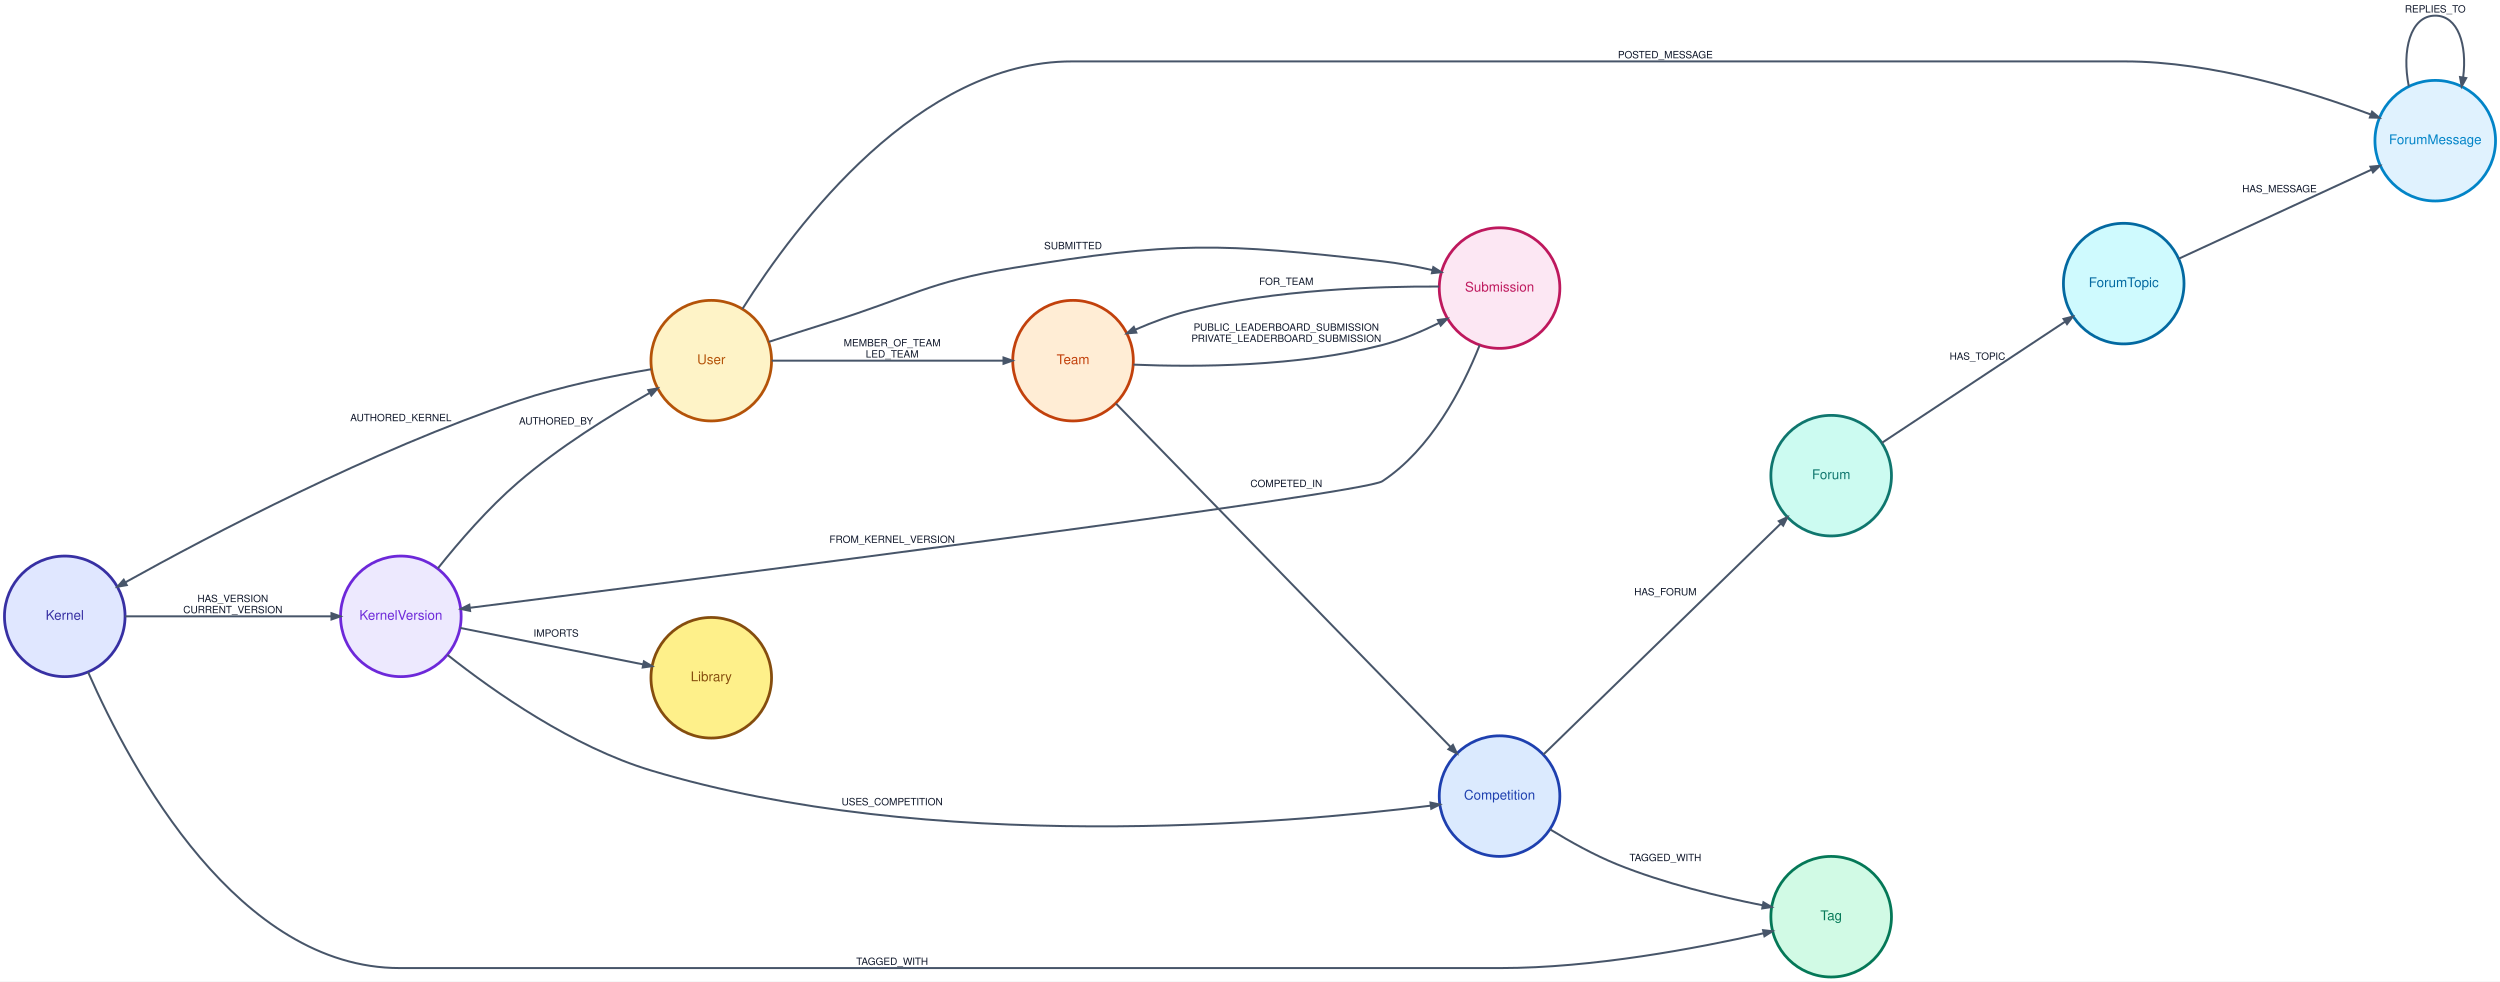
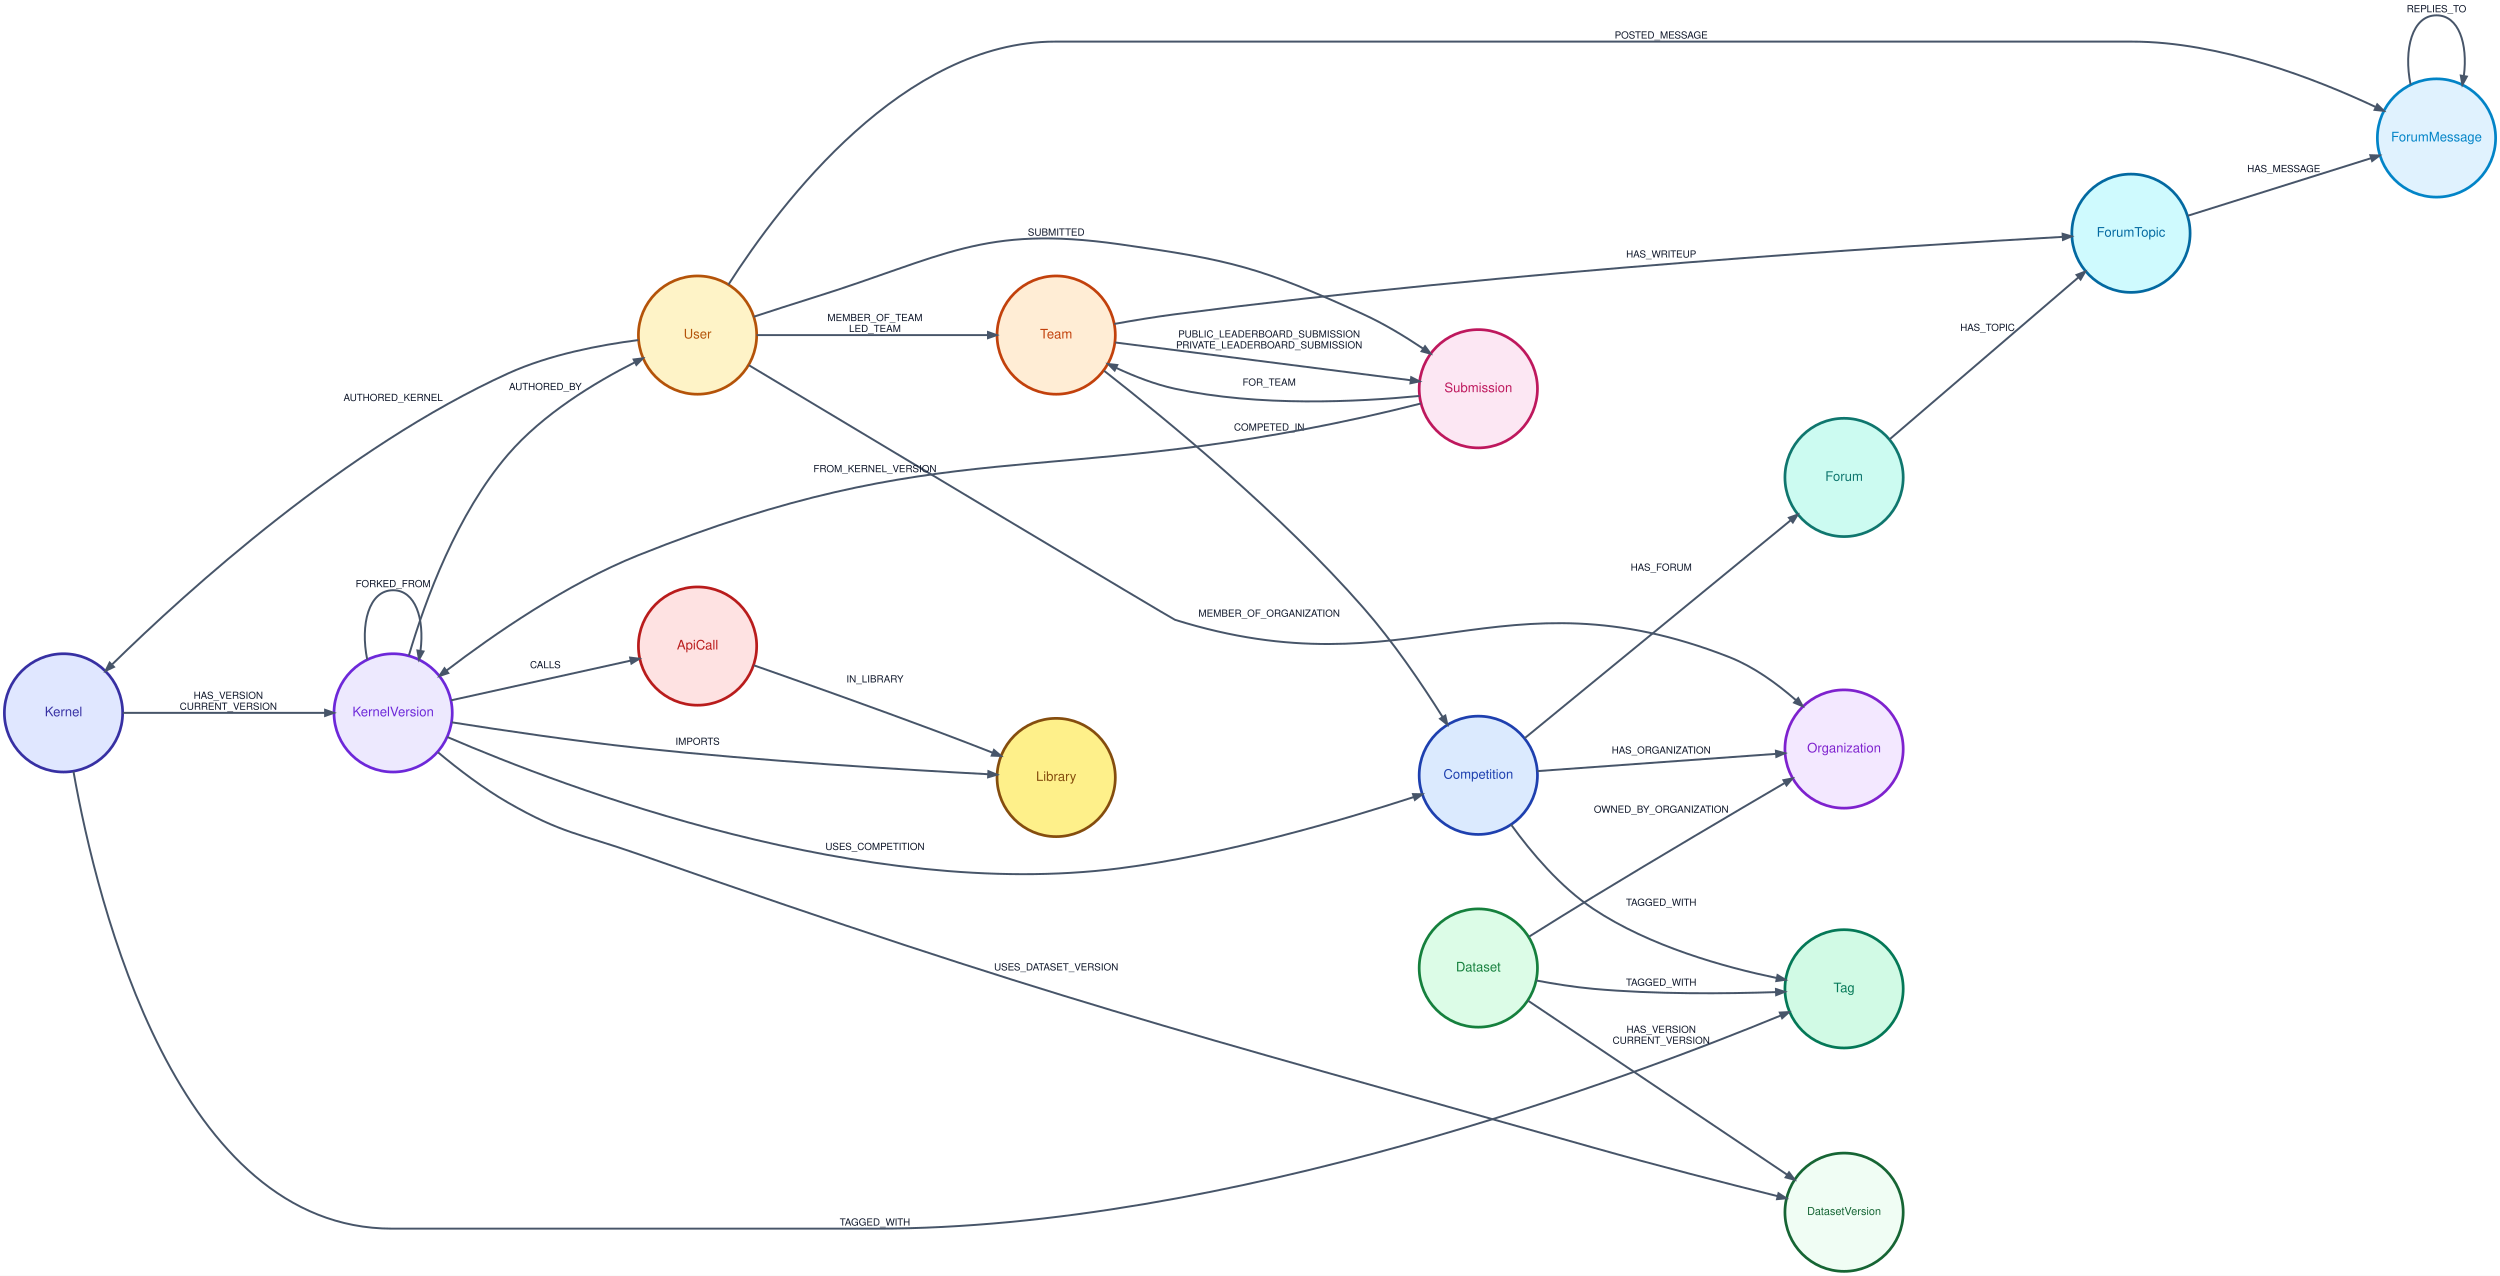
- <svg xmlns="http://www.w3.org/2000/svg" width="2239pt" height="879pt" viewBox="0.00 0.00 2239.00 879.00">
-   <g id="graph0" class="graph" transform="scale(1 1) rotate(0) translate(4 875)">
-     <polygon fill="white" stroke="transparent" points="-4,4 -4,-875 2235,-875 2235,4 -4,4" />
+ <svg xmlns="http://www.w3.org/2000/svg" width="2283pt" height="1165pt" viewBox="0.00 0.00 2283.00 1165.00">
+   <g id="graph0" class="graph" transform="scale(1 1) rotate(0) translate(4 1161)">
+     <polygon fill="white" stroke="transparent" points="-4,4 -4,-1161 2279,-1161 2279,4 -4,4" />
    <g id="node1" class="node">
-       <ellipse fill="#dbeafe" stroke="#1e40af" stroke-width="2.5" cx="1339" cy="-162" rx="54" ry="54" />
-       <text text-anchor="middle" x="1339" y="-158.9" font-family="Helvetica,Arial,sans-serif" font-size="12.00" fill="#1e40af">Competition</text>
+       <ellipse fill="#dbeafe" stroke="#1e40af" stroke-width="2.5" cx="1346" cy="-453" rx="54" ry="54" />
+       <text text-anchor="middle" x="1346" y="-449.9" font-family="Helvetica,Arial,sans-serif" font-size="12.00" fill="#1e40af">Competition</text>
+     </g>
+     <g id="node11" class="node">
+       <ellipse fill="#d1fae5" stroke="#047857" stroke-width="2.5" cx="1680" cy="-258" rx="54" ry="54" />
+       <text text-anchor="middle" x="1680" y="-254.9" font-family="Helvetica,Arial,sans-serif" font-size="12.00" fill="#047857">Tag</text>
+     </g>
+     <g id="edge25" class="edge">
+       <path fill="none" stroke="#475569" stroke-width="1.8" d="M1375.89,-408C1394.53,-382.2 1420.88,-351.05 1451,-331 1502.12,-296.96 1570.2,-277.9 1618.62,-267.86" />
+       <polygon fill="#475569" stroke="#475569" stroke-width="1.8" points="1619.23,-270.59 1626.52,-266.27 1618.12,-265.1 1619.23,-270.59" />
+       <text text-anchor="middle" x="1513" y="-333.8" font-family="Helvetica,Arial,sans-serif" font-size="9.00" fill="#0f172a">TAGGED_WITH</text>
+     </g>
+     <g id="node12" class="node">
+       <ellipse fill="#ccfbf1" stroke="#0f766e" stroke-width="2.5" cx="1680" cy="-725" rx="54" ry="54" />
+       <text text-anchor="middle" x="1680" y="-721.9" font-family="Helvetica,Arial,sans-serif" font-size="12.00" fill="#0f766e">Forum</text>
+     </g>
+     <g id="edge19" class="edge">
+       <path fill="none" stroke="#475569" stroke-width="1.8" d="M1388.38,-486.9C1450.05,-537.43 1565.82,-632.27 1631.08,-685.74" />
+       <polygon fill="#475569" stroke="#475569" stroke-width="1.8" points="1629.66,-688.2 1637.62,-691.1 1633.21,-683.87 1629.66,-688.2" />
+       <text text-anchor="middle" x="1513" y="-639.8" font-family="Helvetica,Arial,sans-serif" font-size="9.00" fill="#0f172a">HAS_FORUM</text>
+     </g>
+     <g id="node15" class="node">
+       <ellipse fill="#f3e8ff" stroke="#7e22ce" stroke-width="2.5" cx="1680" cy="-477" rx="54" ry="54" />
+       <text text-anchor="middle" x="1680" y="-473.9" font-family="Helvetica,Arial,sans-serif" font-size="12.00" fill="#7e22ce">Organization</text>
+     </g>
+     <g id="edge27" class="edge">
+       <path fill="none" stroke="#475569" stroke-width="1.8" d="M1399.97,-456.83C1459.28,-461.12 1555.24,-468.05 1617.73,-472.57" />
+       <polygon fill="#475569" stroke="#475569" stroke-width="1.8" points="1617.76,-475.38 1625.94,-473.16 1618.16,-469.79 1617.76,-475.38" />
+       <text text-anchor="middle" x="1513" y="-472.8" font-family="Helvetica,Arial,sans-serif" font-size="9.00" fill="#0f172a">HAS_ORGANIZATION</text>
+     </g>
+     <g id="node2" class="node">
+       <ellipse fill="#ffedd5" stroke="#c2410c" stroke-width="2.5" cx="960.5" cy="-855" rx="54" ry="54" />
+       <text text-anchor="middle" x="960.5" y="-851.9" font-family="Helvetica,Arial,sans-serif" font-size="12.00" fill="#c2410c">Team</text>
+     </g>
+     <g id="edge1" class="edge">
+       <path fill="none" stroke="#475569" stroke-width="1.8" d="M1004.23,-822.44C1061.75,-777.43 1165.58,-691.99 1241,-606 1268.17,-575.02 1294.23,-536.67 1313.47,-506.11" />
+       <polygon fill="#475569" stroke="#475569" stroke-width="1.8" points="1315.85,-507.58 1317.71,-499.31 1311.1,-504.62 1315.85,-507.58" />
+       <text text-anchor="middle" x="1155" y="-767.8" font-family="Helvetica,Arial,sans-serif" font-size="9.00" fill="#0f172a">COMPETED_IN</text>
+     </g>
+     <g id="node4" class="node">
+       <ellipse fill="#fce7f3" stroke="#be185d" stroke-width="2.5" cx="1346" cy="-806" rx="54" ry="54" />
+       <text text-anchor="middle" x="1346" y="-802.9" font-family="Helvetica,Arial,sans-serif" font-size="12.00" fill="#be185d">Submission</text>
+     </g>
+     <g id="edge7" class="edge">
+       <path fill="none" stroke="#475569" stroke-width="1.8" d="M1014.42,-848.24C1084.96,-839.23 1209.51,-823.31 1283.94,-813.8" />
+       <polygon fill="#475569" stroke="#475569" stroke-width="1.8" points="1284.73,-816.52 1292.31,-812.73 1284.02,-810.97 1284.73,-816.52" />
+       <text text-anchor="middle" x="1155" y="-852.8" font-family="Helvetica,Arial,sans-serif" font-size="9.00" fill="#0f172a">PUBLIC_LEADERBOARD_SUBMISSION</text>
+       <text text-anchor="middle" x="1155" y="-842.8" font-family="Helvetica,Arial,sans-serif" font-size="9.00" fill="#0f172a">PRIVATE_LEADERBOARD_SUBMISSION</text>
+     </g>
+     <g id="node13" class="node">
+       <ellipse fill="#cffafe" stroke="#0369a1" stroke-width="2.5" cx="1942" cy="-948" rx="54" ry="54" />
+       <text text-anchor="middle" x="1942" y="-944.9" font-family="Helvetica,Arial,sans-serif" font-size="12.00" fill="#0369a1">ForumTopic</text>
+     </g>
+     <g id="edge3" class="edge">
+       <path fill="none" stroke="#475569" stroke-width="1.8" d="M1013.57,-865.18C1031.13,-868.35 1050.86,-871.63 1069,-874 1371.81,-913.53 1736.66,-936.6 1879.47,-944.69" />
+       <polygon fill="#475569" stroke="#475569" stroke-width="1.8" points="1879.59,-947.5 1887.74,-945.16 1879.91,-941.91 1879.59,-947.5" />
+       <text text-anchor="middle" x="1513" y="-925.8" font-family="Helvetica,Arial,sans-serif" font-size="9.00" fill="#0f172a">HAS_WRITEUP</text>
+     </g>
+     <g id="node3" class="node">
+       <ellipse fill="#fef3c7" stroke="#b45309" stroke-width="2.5" cx="633" cy="-855" rx="54" ry="54" />
+       <text text-anchor="middle" x="633" y="-851.9" font-family="Helvetica,Arial,sans-serif" font-size="12.00" fill="#b45309">User</text>
+     </g>
+     <g id="edge2" class="edge">
+       <path fill="none" stroke="#475569" stroke-width="1.8" d="M687.02,-855C744.86,-855 837.32,-855 898.22,-855" />
+       <polygon fill="#475569" stroke="#475569" stroke-width="1.8" points="898.23,-857.8 906.23,-855 898.23,-852.2 898.23,-857.8" />
+       <text text-anchor="middle" x="795" y="-867.8" font-family="Helvetica,Arial,sans-serif" font-size="9.00" fill="#0f172a">MEMBER_OF_TEAM</text>
+       <text text-anchor="middle" x="795" y="-857.8" font-family="Helvetica,Arial,sans-serif" font-size="9.00" fill="#0f172a">LED_TEAM</text>
+     </g>
+     <g id="edge5" class="edge">
+       <path fill="none" stroke="#475569" stroke-width="1.8" d="M684.43,-871.79C701.42,-877.37 720.5,-883.54 738,-889 858.61,-926.61 892.9,-955.6 1018,-938 1120.11,-923.64 1147.24,-916.92 1241,-874 1259.62,-865.48 1278.74,-853.92 1295.41,-842.76" />
+       <polygon fill="#475569" stroke="#475569" stroke-width="1.8" points="1297.36,-844.82 1302.4,-838.01 1294.21,-840.19 1297.36,-844.82" />
+       <text text-anchor="middle" x="960.5" y="-945.8" font-family="Helvetica,Arial,sans-serif" font-size="9.00" fill="#0f172a">SUBMITTED</text>
+     </g>
+     <g id="node5" class="node">
+       <ellipse fill="#e0e7ff" stroke="#3730a3" stroke-width="2.5" cx="54" cy="-510" rx="54" ry="54" />
+       <text text-anchor="middle" x="54" y="-506.9" font-family="Helvetica,Arial,sans-serif" font-size="12.00" fill="#3730a3">Kernel</text>
+     </g>
+     <g id="edge8" class="edge">
+       <path fill="none" stroke="#475569" stroke-width="1.8" d="M578.92,-850.45C543.91,-845.97 497.72,-837.16 460,-820 312.14,-752.72 168.2,-622.66 98.51,-554.36" />
+       <polygon fill="#475569" stroke="#475569" stroke-width="1.8" points="100.07,-551.96 92.4,-548.34 96.14,-555.95 100.07,-551.96" />
+       <text text-anchor="middle" x="355" y="-794.8" font-family="Helvetica,Arial,sans-serif" font-size="9.00" fill="#0f172a">AUTHORED_KERNEL</text>
+     </g>
+     <g id="node14" class="node">
+       <ellipse fill="#e0f2fe" stroke="#0284c7" stroke-width="2.5" cx="2221" cy="-1035" rx="54" ry="54" />
+       <text text-anchor="middle" x="2221" y="-1031.9" font-family="Helvetica,Arial,sans-serif" font-size="12.00" fill="#0284c7">ForumMessage</text>
+     </g>
+     <g id="edge22" class="edge">
+       <path fill="none" stroke="#475569" stroke-width="1.8" d="M661.18,-901.07C710.26,-977.7 821.52,-1123 959.5,-1123 959.5,-1123 959.5,-1123 1943,-1123 2023.24,-1123 2110.68,-1089.04 2165.41,-1063.32" />
+       <polygon fill="#475569" stroke="#475569" stroke-width="1.8" points="2166.89,-1065.71 2172.91,-1059.75 2164.48,-1060.66 2166.89,-1065.71" />
+       <text text-anchor="middle" x="1513" y="-1125.8" font-family="Helvetica,Arial,sans-serif" font-size="9.00" fill="#0f172a">POSTED_MESSAGE</text>
+     </g>
+     <g id="edge28" class="edge">
+       <path fill="none" stroke="#475569" stroke-width="1.8" d="M679.81,-827.52C791.01,-760.85 1066.32,-595.84 1069,-595 1284.13,-527.76 1365.12,-643.19 1575,-561 1597.33,-552.26 1618.57,-536.89 1635.97,-521.67" />
+       <polygon fill="#475569" stroke="#475569" stroke-width="1.8" points="1638.12,-523.51 1642.2,-516.08 1634.38,-519.34 1638.12,-523.51" />
+       <text text-anchor="middle" x="1155" y="-597.8" font-family="Helvetica,Arial,sans-serif" font-size="9.00" fill="#0f172a">MEMBER_OF_ORGANIZATION</text>
+     </g>
+     <g id="edge4" class="edge">
+       <path fill="none" stroke="#475569" stroke-width="1.8" d="M1292.15,-799.41C1236.07,-793.94 1145.21,-789.45 1069,-806 1050.84,-809.94 1032.06,-817.24 1015.38,-825.01" />
+       <polygon fill="#475569" stroke="#475569" stroke-width="1.8" points="1013.88,-822.63 1007.88,-828.61 1016.3,-827.68 1013.88,-822.63" />
+       <text text-anchor="middle" x="1155" y="-808.8" font-family="Helvetica,Arial,sans-serif" font-size="9.00" fill="#0f172a">FOR_TEAM</text>
+     </g>
+     <g id="node6" class="node">
+       <ellipse fill="#ede9fe" stroke="#6d28d9" stroke-width="2.5" cx="355" cy="-510" rx="54" ry="54" />
+       <text text-anchor="middle" x="355" y="-506.9" font-family="Helvetica,Arial,sans-serif" font-size="12.00" fill="#6d28d9">KernelVersion</text>
+     </g>
+     <g id="edge6" class="edge">
+       <path fill="none" stroke="#475569" stroke-width="1.8" d="M1293.56,-792.52C1276.84,-788.31 1258.18,-783.78 1241,-780 948.49,-715.65 857.06,-765.29 579,-654 513.68,-627.86 446.96,-581.68 403.74,-548.67" />
+       <polygon fill="#475569" stroke="#475569" stroke-width="1.8" points="405.33,-546.35 397.28,-543.69 401.91,-550.79 405.33,-546.35" />
+       <text text-anchor="middle" x="795" y="-729.8" font-family="Helvetica,Arial,sans-serif" font-size="9.00" fill="#0f172a">FROM_KERNEL_VERSION</text>
+     </g>
+     <g id="edge9" class="edge">
+       <path fill="none" stroke="#475569" stroke-width="1.8" d="M108.11,-510C159.83,-510 238.37,-510 292.71,-510" />
+       <polygon fill="#475569" stroke="#475569" stroke-width="1.8" points="292.88,-512.8 300.88,-510 292.88,-507.2 292.88,-512.8" />
+       <text text-anchor="middle" x="204.5" y="-522.8" font-family="Helvetica,Arial,sans-serif" font-size="9.00" fill="#0f172a">HAS_VERSION</text>
+       <text text-anchor="middle" x="204.5" y="-512.8" font-family="Helvetica,Arial,sans-serif" font-size="9.00" fill="#0f172a">CURRENT_VERSION</text>
+     </g>
+     <g id="edge24" class="edge">
+       <path fill="none" stroke="#475569" stroke-width="1.8" d="M63.1,-456.43C85.12,-332.98 158.11,-39 354,-39 354,-39 354,-39 796,-39 1116.49,-39 1483.68,-176.59 1622.18,-233.65" />
+       <polygon fill="#475569" stroke="#475569" stroke-width="1.8" points="1621.33,-236.33 1629.79,-236.8 1623.47,-231.16 1621.33,-236.33" />
+       <text text-anchor="middle" x="795" y="-41.8" font-family="Helvetica,Arial,sans-serif" font-size="9.00" fill="#0f172a">TAGGED_WITH</text>
+     </g>
+     <g id="edge12" class="edge">
+       <path fill="none" stroke="#475569" stroke-width="1.8" d="M404.51,-487.96C513.29,-441.11 785.39,-338.26 1018,-368 1114.17,-380.29 1222.46,-412.14 1287.14,-433.17" />
+       <polygon fill="#475569" stroke="#475569" stroke-width="1.8" points="1286.33,-435.86 1294.81,-435.68 1288.08,-430.53 1286.33,-435.86" />
+       <text text-anchor="middle" x="795" y="-384.8" font-family="Helvetica,Arial,sans-serif" font-size="9.00" fill="#0f172a">USES_COMPETITION</text>
+     </g>
+     <g id="edge10" class="edge">
+       <path fill="none" stroke="#475569" stroke-width="1.8" d="M369.34,-562.24C384.51,-613.58 413.42,-691.87 460,-746 491.67,-782.81 538.86,-811.49 575.81,-830.18" />
+       <polygon fill="#475569" stroke="#475569" stroke-width="1.8" points="574.65,-832.73 583.06,-833.78 577.14,-827.71 574.65,-832.73" />
+       <text text-anchor="middle" x="494" y="-804.8" font-family="Helvetica,Arial,sans-serif" font-size="9.00" fill="#0f172a">AUTHORED_BY</text>
+     </g>
+     <g id="edge11" class="edge">
+       <path fill="none" stroke="#475569" stroke-width="1.8" d="M331.35,-558.64C324.81,-590.79 332.7,-622 355,-622 375.39,-622 383.73,-595.93 380.02,-566.89" />
+       <polygon fill="#475569" stroke="#475569" stroke-width="1.8" points="382.72,-566.08 378.65,-558.64 377.2,-566.99 382.72,-566.08" />
+       <text text-anchor="middle" x="355" y="-624.8" font-family="Helvetica,Arial,sans-serif" font-size="9.00" fill="#0f172a">FORKED_FROM</text>
+     </g>
+     <g id="node7" class="node">
+       <ellipse fill="#fef08a" stroke="#854d0e" stroke-width="2.5" cx="960.5" cy="-451" rx="54" ry="54" />
+       <text text-anchor="middle" x="960.5" y="-447.9" font-family="Helvetica,Arial,sans-serif" font-size="12.00" fill="#854d0e">Library</text>
+     </g>
+     <g id="edge13" class="edge">
+       <path fill="none" stroke="#475569" stroke-width="1.8" d="M408.58,-501.37C453.69,-494.23 520.47,-484.27 579,-478 691.45,-465.96 823.2,-457.97 898.46,-453.98" />
+       <polygon fill="#475569" stroke="#475569" stroke-width="1.8" points="898.61,-456.78 906.46,-453.56 898.32,-451.18 898.61,-456.78" />
+       <text text-anchor="middle" x="633" y="-480.8" font-family="Helvetica,Arial,sans-serif" font-size="9.00" fill="#0f172a">IMPORTS</text>
    </g>
    <g id="node8" class="node">
-       <ellipse fill="#d1fae5" stroke="#047857" stroke-width="2.5" cx="1636" cy="-54" rx="54" ry="54" />
-       <text text-anchor="middle" x="1636" y="-50.9" font-family="Helvetica,Arial,sans-serif" font-size="12.00" fill="#047857">Tag</text>
+       <ellipse fill="#fee2e2" stroke="#b91c1c" stroke-width="2.5" cx="633" cy="-571" rx="54" ry="54" />
+       <text text-anchor="middle" x="633" y="-567.9" font-family="Helvetica,Arial,sans-serif" font-size="12.00" fill="#b91c1c">ApiCall</text>
+     </g>
+     <g id="edge14" class="edge">
+       <path fill="none" stroke="#475569" stroke-width="1.8" d="M407.91,-521.47C454.51,-531.77 522.9,-546.89 571.86,-557.71" />
+       <polygon fill="#475569" stroke="#475569" stroke-width="1.8" points="571.44,-560.48 579.85,-559.47 572.64,-555.01 571.44,-560.48" />
+       <text text-anchor="middle" x="494" y="-550.8" font-family="Helvetica,Arial,sans-serif" font-size="9.00" fill="#0f172a">CALLS</text>
+     </g>
+     <g id="node10" class="node">
+       <ellipse fill="#f0fdf4" stroke="#166534" stroke-width="2.5" cx="1680" cy="-54" rx="54" ry="54" />
+       <text text-anchor="middle" x="1680" y="-51.5" font-family="Helvetica,Arial,sans-serif" font-size="10.00" fill="#166534">DatasetVersion</text>
+     </g>
+     <g id="edge16" class="edge">
+       <path fill="none" stroke="#475569" stroke-width="1.8" d="M396.02,-473.95C414.57,-458.45 437.48,-440.95 460,-428 509.29,-399.65 525.34,-399.81 579,-381 961.62,-246.87 1060.87,-223.37 1451,-113 1507.9,-96.9 1573.28,-80.16 1619.4,-68.64" />
+       <polygon fill="#475569" stroke="#475569" stroke-width="1.8" points="1620.12,-71.35 1627.21,-66.7 1618.77,-65.92 1620.12,-71.35" />
+       <text text-anchor="middle" x="960.5" y="-274.8" font-family="Helvetica,Arial,sans-serif" font-size="9.00" fill="#0f172a">USES_DATASET_VERSION</text>
+     </g>
+     <g id="edge15" class="edge">
+       <path fill="none" stroke="#475569" stroke-width="1.8" d="M684.37,-553.44C728.65,-537.89 794.78,-514.41 852,-493 868.37,-486.88 886.06,-480.05 902.28,-473.71" />
+       <polygon fill="#475569" stroke="#475569" stroke-width="1.8" points="903.68,-476.17 910.11,-470.64 901.64,-470.95 903.68,-476.17" />
+       <text text-anchor="middle" x="795" y="-537.8" font-family="Helvetica,Arial,sans-serif" font-size="9.00" fill="#0f172a">IN_LIBRARY</text>
+     </g>
+     <g id="node9" class="node">
+       <ellipse fill="#dcfce7" stroke="#15803d" stroke-width="2.5" cx="1346" cy="-277" rx="54" ry="54" />
+       <text text-anchor="middle" x="1346" y="-273.9" font-family="Helvetica,Arial,sans-serif" font-size="12.00" fill="#15803d">Dataset</text>
+     </g>
+     <g id="edge17" class="edge">
+       <path fill="none" stroke="#475569" stroke-width="1.8" d="M1391.43,-247.16C1452.8,-205.93 1563.25,-131.74 1627.95,-88.29" />
+       <polygon fill="#475569" stroke="#475569" stroke-width="1.8" points="1629.75,-90.45 1634.83,-83.67 1626.63,-85.8 1629.75,-90.45" />
+       <text text-anchor="middle" x="1513" y="-217.8" font-family="Helvetica,Arial,sans-serif" font-size="9.00" fill="#0f172a">HAS_VERSION</text>
+       <text text-anchor="middle" x="1513" y="-207.8" font-family="Helvetica,Arial,sans-serif" font-size="9.00" fill="#0f172a">CURRENT_VERSION</text>
+     </g>
+     <g id="edge26" class="edge">
+       <path fill="none" stroke="#475569" stroke-width="1.8" d="M1398.85,-265.62C1415.43,-262.5 1433.91,-259.55 1451,-258 1507.34,-252.9 1571.84,-253.49 1617.82,-255.01" />
+       <polygon fill="#475569" stroke="#475569" stroke-width="1.8" points="1617.8,-257.81 1625.9,-255.3 1618,-252.22 1617.8,-257.81" />
+       <text text-anchor="middle" x="1513" y="-260.8" font-family="Helvetica,Arial,sans-serif" font-size="9.00" fill="#0f172a">TAGGED_WITH</text>
    </g>
    <g id="edge18" class="edge">
-       <path fill="none" stroke="#475569" stroke-width="1.8" d="M1384.36,-132.16C1402.28,-121.13 1423.54,-109.31 1444,-101 1486.24,-83.84 1536.37,-71.8 1574.67,-64.2" />
-       <polygon fill="#475569" stroke="#475569" stroke-width="1.8" points="1575.34,-66.92 1582.66,-62.65 1574.27,-61.42 1575.34,-66.92" />
-       <text text-anchor="middle" x="1487.5" y="-103.8" font-family="Helvetica,Arial,sans-serif" font-size="9.00" fill="#0f172a">TAGGED_WITH</text>
-     </g>
-     <g id="node9" class="node">
-       <ellipse fill="#ccfbf1" stroke="#0f766e" stroke-width="2.5" cx="1636" cy="-449" rx="54" ry="54" />
-       <text text-anchor="middle" x="1636" y="-445.9" font-family="Helvetica,Arial,sans-serif" font-size="12.00" fill="#0f766e">Forum</text>
-     </g>
-     <g id="edge12" class="edge">
-       <path fill="none" stroke="#475569" stroke-width="1.8" d="M1378.26,-199.23C1432.98,-252.45 1533.31,-350.06 1591.01,-406.21" />
-       <polygon fill="#475569" stroke="#475569" stroke-width="1.8" points="1589.12,-408.27 1596.8,-411.84 1593.02,-404.25 1589.12,-408.27" />
-       <text text-anchor="middle" x="1487.5" y="-341.8" font-family="Helvetica,Arial,sans-serif" font-size="9.00" fill="#0f172a">HAS_FORUM</text>
-     </g>
-     <g id="node2" class="node">
-       <ellipse fill="#ffedd5" stroke="#c2410c" stroke-width="2.5" cx="957" cy="-552" rx="54" ry="54" />
-       <text text-anchor="middle" x="957" y="-548.9" font-family="Helvetica,Arial,sans-serif" font-size="12.00" fill="#c2410c">Team</text>
-     </g>
-     <g id="edge1" class="edge">
-       <path fill="none" stroke="#475569" stroke-width="1.8" d="M995.48,-513.54C1066.46,-440.68 1220.13,-282.97 1295.11,-206.02" />
-       <polygon fill="#475569" stroke="#475569" stroke-width="1.8" points="1297.23,-207.86 1300.8,-200.17 1293.22,-203.95 1297.23,-207.86" />
-       <text text-anchor="middle" x="1148" y="-438.8" font-family="Helvetica,Arial,sans-serif" font-size="9.00" fill="#0f172a">COMPETED_IN</text>
-     </g>
-     <g id="node4" class="node">
-       <ellipse fill="#fce7f3" stroke="#be185d" stroke-width="2.5" cx="1339" cy="-617" rx="54" ry="54" />
-       <text text-anchor="middle" x="1339" y="-613.9" font-family="Helvetica,Arial,sans-serif" font-size="12.00" fill="#be185d">Submission</text>
-     </g>
-     <g id="edge6" class="edge">
-       <path fill="none" stroke="#475569" stroke-width="1.8" d="M1011.09,-548.43C1067.38,-546.09 1158.41,-546.43 1234,-566 1251.3,-570.48 1269.13,-578 1285.03,-585.9" />
-       <polygon fill="#475569" stroke="#475569" stroke-width="1.8" points="1283.79,-588.41 1292.19,-589.55 1286.33,-583.42 1283.79,-588.41" />
-       <text text-anchor="middle" x="1148" y="-578.8" font-family="Helvetica,Arial,sans-serif" font-size="9.00" fill="#0f172a">PUBLIC_LEADERBOARD_SUBMISSION</text>
-       <text text-anchor="middle" x="1148" y="-568.8" font-family="Helvetica,Arial,sans-serif" font-size="9.00" fill="#0f172a">PRIVATE_LEADERBOARD_SUBMISSION</text>
-     </g>
-     <g id="node3" class="node">
-       <ellipse fill="#fef3c7" stroke="#b45309" stroke-width="2.5" cx="633" cy="-552" rx="54" ry="54" />
-       <text text-anchor="middle" x="633" y="-548.9" font-family="Helvetica,Arial,sans-serif" font-size="12.00" fill="#b45309">User</text>
-     </g>
-     <g id="edge2" class="edge">
-       <path fill="none" stroke="#475569" stroke-width="1.8" d="M687.17,-552C744.15,-552 834.48,-552 894.49,-552" />
-       <polygon fill="#475569" stroke="#475569" stroke-width="1.8" points="894.75,-554.8 902.75,-552 894.75,-549.2 894.75,-554.8" />
-       <text text-anchor="middle" x="795" y="-564.8" font-family="Helvetica,Arial,sans-serif" font-size="9.00" fill="#0f172a">MEMBER_OF_TEAM</text>
-       <text text-anchor="middle" x="795" y="-554.8" font-family="Helvetica,Arial,sans-serif" font-size="9.00" fill="#0f172a">LED_TEAM</text>
-     </g>
-     <g id="edge4" class="edge">
-       <path fill="none" stroke="#475569" stroke-width="1.8" d="M684.43,-568.79C701.42,-574.37 720.5,-580.54 738,-586 811.03,-608.78 827.52,-622.57 903,-635 1048.18,-658.91 1087.81,-657.65 1234,-641 1248.68,-639.33 1264.3,-636.37 1278.86,-633.09" />
-       <polygon fill="#475569" stroke="#475569" stroke-width="1.8" points="1279.67,-635.78 1286.82,-631.24 1278.4,-630.32 1279.67,-635.78" />
-       <text text-anchor="middle" x="957" y="-651.8" font-family="Helvetica,Arial,sans-serif" font-size="9.00" fill="#0f172a">SUBMITTED</text>
-     </g>
-     <g id="node5" class="node">
-       <ellipse fill="#e0e7ff" stroke="#3730a3" stroke-width="2.5" cx="54" cy="-323" rx="54" ry="54" />
-       <text text-anchor="middle" x="54" y="-319.9" font-family="Helvetica,Arial,sans-serif" font-size="12.00" fill="#3730a3">Kernel</text>
-     </g>
-     <g id="edge7" class="edge">
-       <path fill="none" stroke="#475569" stroke-width="1.8" d="M579.2,-544.3C544.72,-538.46 499.02,-529.17 460,-516 328.63,-471.66 184.14,-395.67 108.29,-353.48" />
-       <polygon fill="#475569" stroke="#475569" stroke-width="1.8" points="109.52,-350.96 101.17,-349.5 106.79,-355.85 109.52,-350.96" />
-       <text text-anchor="middle" x="355" y="-497.8" font-family="Helvetica,Arial,sans-serif" font-size="9.00" fill="#0f172a">AUTHORED_KERNEL</text>
-     </g>
-     <g id="node11" class="node">
-       <ellipse fill="#e0f2fe" stroke="#0284c7" stroke-width="2.5" cx="2177" cy="-749" rx="54" ry="54" />
-       <text text-anchor="middle" x="2177" y="-745.9" font-family="Helvetica,Arial,sans-serif" font-size="12.00" fill="#0284c7">ForumMessage</text>
-     </g>
-     <g id="edge15" class="edge">
-       <path fill="none" stroke="#475569" stroke-width="1.8" d="M660.95,-598.38C709.41,-675.08 819.08,-820 956,-820 956,-820 956,-820 1899,-820 1977.23,-820 2064.12,-793.1 2119.35,-772.41" />
-       <polygon fill="#475569" stroke="#475569" stroke-width="1.8" points="2120.44,-774.99 2126.93,-769.54 2118.46,-769.75 2120.44,-774.99" />
-       <text text-anchor="middle" x="1487.5" y="-822.8" font-family="Helvetica,Arial,sans-serif" font-size="9.00" fill="#0f172a">POSTED_MESSAGE</text>
-     </g>
-     <g id="edge3" class="edge">
-       <path fill="none" stroke="#475569" stroke-width="1.8" d="M1284.79,-618.38C1228.6,-618.63 1137.82,-615.58 1062,-597 1045.5,-592.96 1028.29,-586.52 1012.74,-579.76" />
-       <polygon fill="#475569" stroke="#475569" stroke-width="1.8" points="1013.69,-577.12 1005.24,-576.43 1011.42,-582.24 1013.69,-577.12" />
-       <text text-anchor="middle" x="1148" y="-619.8" font-family="Helvetica,Arial,sans-serif" font-size="9.00" fill="#0f172a">FOR_TEAM</text>
-     </g>
-     <g id="node6" class="node">
-       <ellipse fill="#ede9fe" stroke="#6d28d9" stroke-width="2.5" cx="355" cy="-323" rx="54" ry="54" />
-       <text text-anchor="middle" x="355" y="-319.9" font-family="Helvetica,Arial,sans-serif" font-size="12.00" fill="#6d28d9">KernelVersion</text>
-     </g>
-     <g id="edge5" class="edge">
-       <path fill="none" stroke="#475569" stroke-width="1.8" d="M1321.2,-565.86C1305.29,-525.92 1277.29,-472.56 1234,-444 1216.8,-432.65 613.15,-355.51 416.94,-330.68" />
-       <polygon fill="#475569" stroke="#475569" stroke-width="1.8" points="417.03,-327.87 408.74,-329.65 416.32,-333.43 417.03,-327.87" />
-       <text text-anchor="middle" x="795" y="-388.8" font-family="Helvetica,Arial,sans-serif" font-size="9.00" fill="#0f172a">FROM_KERNEL_VERSION</text>
-     </g>
-     <g id="edge8" class="edge">
-       <path fill="none" stroke="#475569" stroke-width="1.8" d="M108.11,-323C159.83,-323 238.37,-323 292.71,-323" />
-       <polygon fill="#475569" stroke="#475569" stroke-width="1.8" points="292.88,-325.8 300.88,-323 292.88,-320.2 292.88,-325.8" />
-       <text text-anchor="middle" x="204.5" y="-335.8" font-family="Helvetica,Arial,sans-serif" font-size="9.00" fill="#0f172a">HAS_VERSION</text>
-       <text text-anchor="middle" x="204.5" y="-325.8" font-family="Helvetica,Arial,sans-serif" font-size="9.00" fill="#0f172a">CURRENT_VERSION</text>
-     </g>
-     <g id="edge17" class="edge">
-       <path fill="none" stroke="#475569" stroke-width="1.8" d="M74.88,-273.09C113.93,-184.27 209.61,-8 354,-8 354,-8 354,-8 1340,-8 1422.3,-8 1516,-25.7 1575.29,-39.14" />
-       <polygon fill="#475569" stroke="#475569" stroke-width="1.8" points="1575,-41.94 1583.42,-41 1576.25,-36.48 1575,-41.94" />
-       <text text-anchor="middle" x="795" y="-10.8" font-family="Helvetica,Arial,sans-serif" font-size="9.00" fill="#0f172a">TAGGED_WITH</text>
-     </g>
-     <g id="edge10" class="edge">
-       <path fill="none" stroke="#475569" stroke-width="1.8" d="M396.73,-288.5C439.14,-254.95 509.02,-206.05 579,-185 829.09,-109.76 1146.63,-137.2 1277.47,-153.45" />
-       <polygon fill="#475569" stroke="#475569" stroke-width="1.8" points="1277.15,-156.23 1285.44,-154.46 1277.85,-150.68 1277.15,-156.23" />
-       <text text-anchor="middle" x="795" y="-153.8" font-family="Helvetica,Arial,sans-serif" font-size="9.00" fill="#0f172a">USES_COMPETITION</text>
-     </g>
-     <g id="edge9" class="edge">
-       <path fill="none" stroke="#475569" stroke-width="1.8" d="M388.17,-366.02C407.46,-390.21 433.36,-420.07 460,-443 496.27,-474.22 542.28,-502.9 577.58,-523" />
-       <polygon fill="#475569" stroke="#475569" stroke-width="1.8" points="576.6,-525.66 584.94,-527.16 579.35,-520.79 576.6,-525.66" />
-       <text text-anchor="middle" x="494" y="-494.8" font-family="Helvetica,Arial,sans-serif" font-size="9.00" fill="#0f172a">AUTHORED_BY</text>
-     </g>
-     <g id="node7" class="node">
-       <ellipse fill="#fef08a" stroke="#854d0e" stroke-width="2.5" cx="633" cy="-268" rx="54" ry="54" />
-       <text text-anchor="middle" x="633" y="-264.9" font-family="Helvetica,Arial,sans-serif" font-size="12.00" fill="#854d0e">Library</text>
-     </g>
-     <g id="edge11" class="edge">
-       <path fill="none" stroke="#475569" stroke-width="1.8" d="M408.24,-312.59C454.87,-303.3 523.15,-289.69 572,-279.96" />
-       <polygon fill="#475569" stroke="#475569" stroke-width="1.8" points="572.68,-282.68 579.98,-278.37 571.58,-277.18 572.68,-282.68" />
-       <text text-anchor="middle" x="494" y="-304.8" font-family="Helvetica,Arial,sans-serif" font-size="9.00" fill="#0f172a">IMPORTS</text>
-     </g>
-     <g id="node10" class="node">
-       <ellipse fill="#cffafe" stroke="#0369a1" stroke-width="2.5" cx="1898" cy="-621" rx="54" ry="54" />
-       <text text-anchor="middle" x="1898" y="-617.9" font-family="Helvetica,Arial,sans-serif" font-size="12.00" fill="#0369a1">ForumTopic</text>
-     </g>
-     <g id="edge13" class="edge">
-       <path fill="none" stroke="#475569" stroke-width="1.8" d="M1681.4,-478.37C1726.88,-508.46 1797.52,-555.19 1845.45,-586.9" />
-       <polygon fill="#475569" stroke="#475569" stroke-width="1.8" points="1844.13,-589.38 1852.35,-591.46 1847.22,-584.71 1844.13,-589.38" />
-       <text text-anchor="middle" x="1767" y="-552.8" font-family="Helvetica,Arial,sans-serif" font-size="9.00" fill="#0f172a">HAS_TOPIC</text>
-     </g>
-     <g id="edge14" class="edge">
-       <path fill="none" stroke="#475569" stroke-width="1.8" d="M1947.25,-643.3C1995.41,-665.55 2069.37,-699.72 2120.07,-723.15" />
-       <polygon fill="#475569" stroke="#475569" stroke-width="1.8" points="2118.94,-725.72 2127.37,-726.53 2121.29,-720.63 2118.94,-725.72" />
-       <text text-anchor="middle" x="2037.5" y="-702.8" font-family="Helvetica,Arial,sans-serif" font-size="9.00" fill="#0f172a">HAS_MESSAGE</text>
-     </g>
-     <g id="edge16" class="edge">
-       <path fill="none" stroke="#475569" stroke-width="1.8" d="M2153.35,-797.64C2146.81,-829.79 2154.7,-861 2177,-861 2197.39,-861 2205.73,-834.93 2202.02,-805.89" />
-       <polygon fill="#475569" stroke="#475569" stroke-width="1.8" points="2204.72,-805.08 2200.65,-797.64 2199.2,-805.99 2204.72,-805.08" />
-       <text text-anchor="middle" x="2177" y="-863.8" font-family="Helvetica,Arial,sans-serif" font-size="9.00" fill="#0f172a">REPLIES_TO</text>
+       <path fill="none" stroke="#475569" stroke-width="1.8" d="M1392.16,-305.55C1410.37,-316.98 1431.63,-330.21 1451,-342 1510.62,-378.28 1579.65,-418.97 1626,-446.1" />
+       <polygon fill="#475569" stroke="#475569" stroke-width="1.8" points="1624.63,-448.55 1632.95,-450.17 1627.46,-443.71 1624.63,-448.55" />
+       <text text-anchor="middle" x="1513" y="-418.8" font-family="Helvetica,Arial,sans-serif" font-size="9.00" fill="#0f172a">OWNED_BY_ORGANIZATION</text>
+     </g>
+     <g id="edge20" class="edge">
+       <path fill="none" stroke="#475569" stroke-width="1.8" d="M1721.62,-759.84C1768.33,-799.9 1844.86,-865.55 1894.07,-907.75" />
+       <polygon fill="#475569" stroke="#475569" stroke-width="1.8" points="1892.34,-909.95 1900.23,-913.03 1895.98,-905.7 1892.34,-909.95" />
+       <text text-anchor="middle" x="1811" y="-858.8" font-family="Helvetica,Arial,sans-serif" font-size="9.00" fill="#0f172a">HAS_TOPIC</text>
+     </g>
+     <g id="edge21" class="edge">
+       <path fill="none" stroke="#475569" stroke-width="1.8" d="M1993.81,-963.96C2041.1,-978.81 2111.57,-1000.94 2161.26,-1016.55" />
+       <polygon fill="#475569" stroke="#475569" stroke-width="1.8" points="2160.58,-1019.27 2169.05,-1019 2162.25,-1013.93 2160.58,-1019.27" />
+       <text text-anchor="middle" x="2081.5" y="-1003.8" font-family="Helvetica,Arial,sans-serif" font-size="9.00" fill="#0f172a">HAS_MESSAGE</text>
+     </g>
+     <g id="edge23" class="edge">
+       <path fill="none" stroke="#475569" stroke-width="1.8" d="M2197.35,-1083.64C2190.81,-1115.79 2198.7,-1147 2221,-1147 2241.39,-1147 2249.73,-1120.93 2246.02,-1091.89" />
+       <polygon fill="#475569" stroke="#475569" stroke-width="1.8" points="2248.72,-1091.08 2244.65,-1083.64 2243.2,-1091.99 2248.72,-1091.08" />
+       <text text-anchor="middle" x="2221" y="-1149.8" font-family="Helvetica,Arial,sans-serif" font-size="9.00" fill="#0f172a">REPLIES_TO</text>
    </g>
  </g>
</svg>
